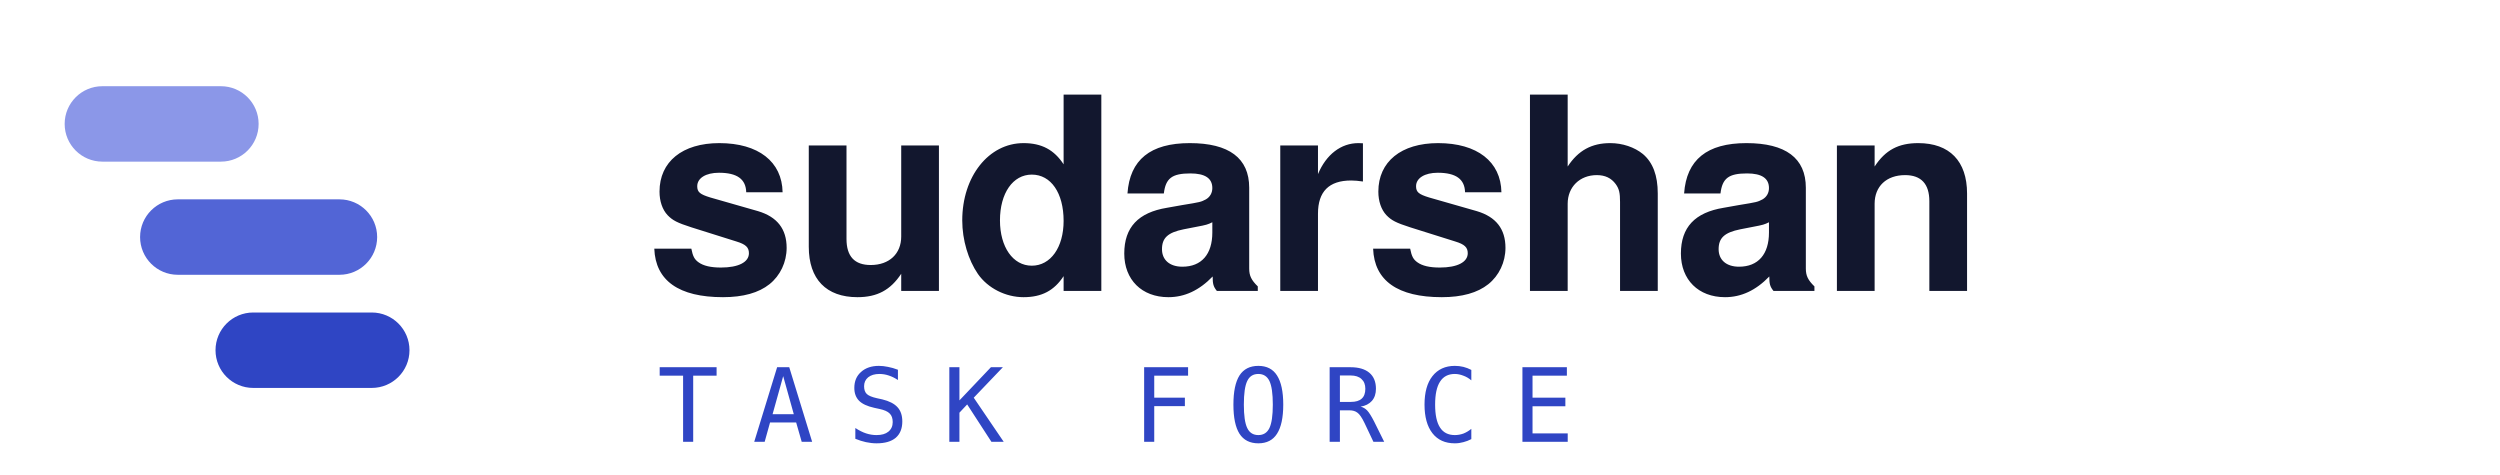
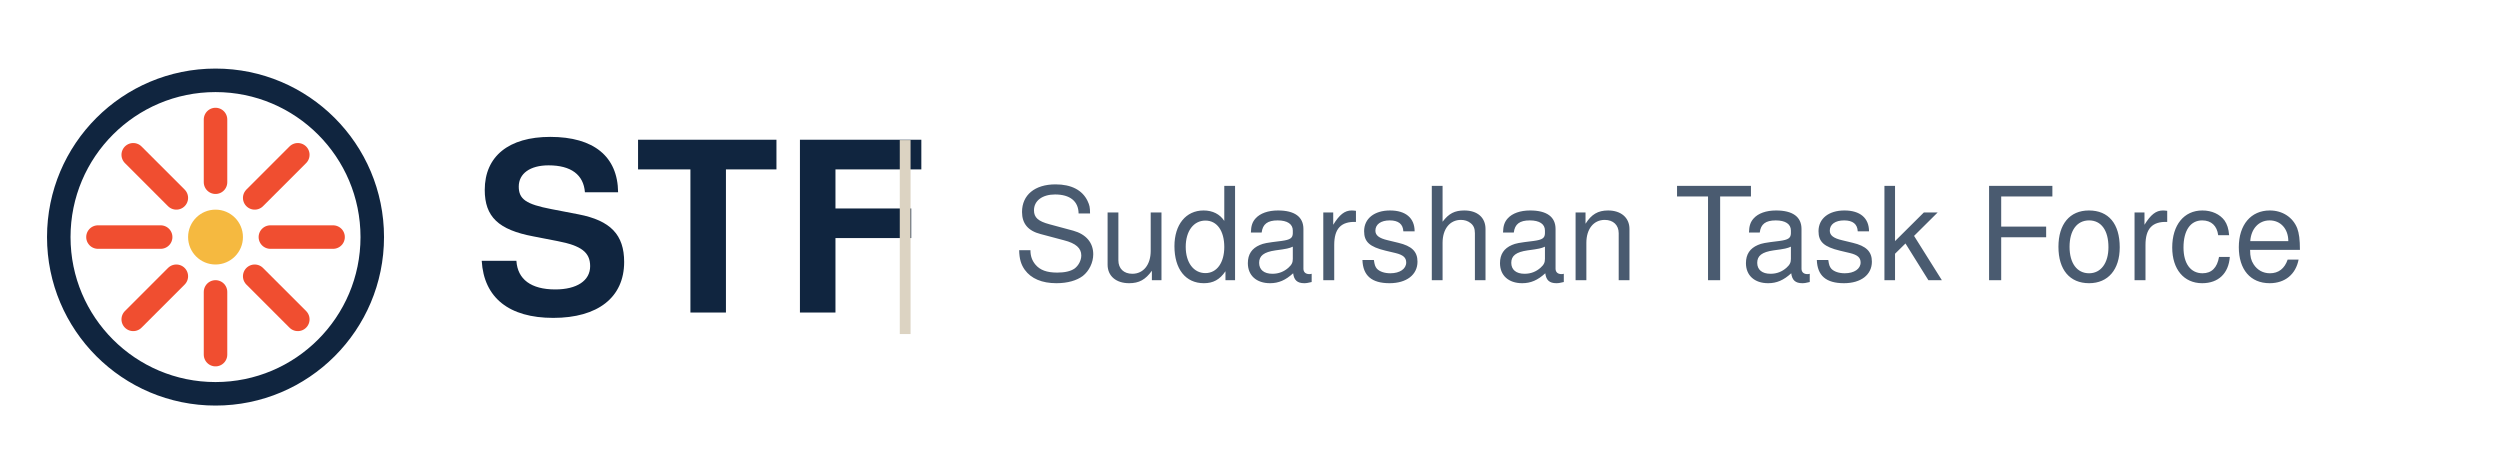
<svg xmlns="http://www.w3.org/2000/svg" viewBox="0 0 232 44" width="232" height="44" role="img" aria-label="Sudarshan Task Force">
-   <rect x="6" y="8" width="18" height="7" rx="3.5" fill="#8B97E8" />
-   <rect x="13" y="18.5" width="22" height="7" rx="3.5" fill="#5265D6" />
-   <rect x="20" y="29" width="18" height="7" rx="3.5" fill="#2F45C4" />
-   <text x="60" y="27" font-family="Schibsted Grotesk, Helvetica, Arial, sans-serif" font-size="25" font-weight="700" letter-spacing="-0.3" fill="#12172E">sudarshan</text>
-   <text x="61" y="41" font-family="Spline Sans Mono, ui-monospace, monospace" font-size="9.5" font-weight="500" letter-spacing="3.1" fill="#2F45C4">TASK FORCE</text>
+   <g transform="translate(4,6) scale(0.36364)">
+     <g transform="translate(44,44)">
+       <circle r="40" fill="none" stroke="#10253F" stroke-width="6" />
+       <g stroke="#F04E30" stroke-width="6" stroke-linecap="round">
+         <line x1="0" y1="-30" x2="0" y2="-14" />
+         <line x1="21" y1="-21" x2="10" y2="-10" />
+         <line x1="30" y1="0" x2="14" y2="0" />
+         <line x1="21" y1="21" x2="10" y2="10" />
+         <line x1="0" y1="30" x2="0" y2="14" />
+         <line x1="-21" y1="21" x2="-10" y2="10" />
+         <line x1="-30" y1="0" x2="-14" y2="0" />
+         <line x1="-21" y1="-21" x2="-10" y2="-10" />
+       </g>
+       <circle r="7" fill="#F5B940" />
+     </g>
+   </g>
+   <text x="44" y="29" font-family="Archivo, Helvetica, Arial, sans-serif" font-size="22" font-weight="800" letter-spacing="0.4" fill="#10253F">STF</text>
+   <line x1="84" y1="13" x2="84" y2="31" stroke="#DCD3C2" stroke-width="1" />
+   <text x="94" y="26" font-family="IBM Plex Sans, Helvetica, Arial, sans-serif" font-size="12" font-weight="400" fill="#4A5B70">Sudarshan Task Force</text>
</svg>
